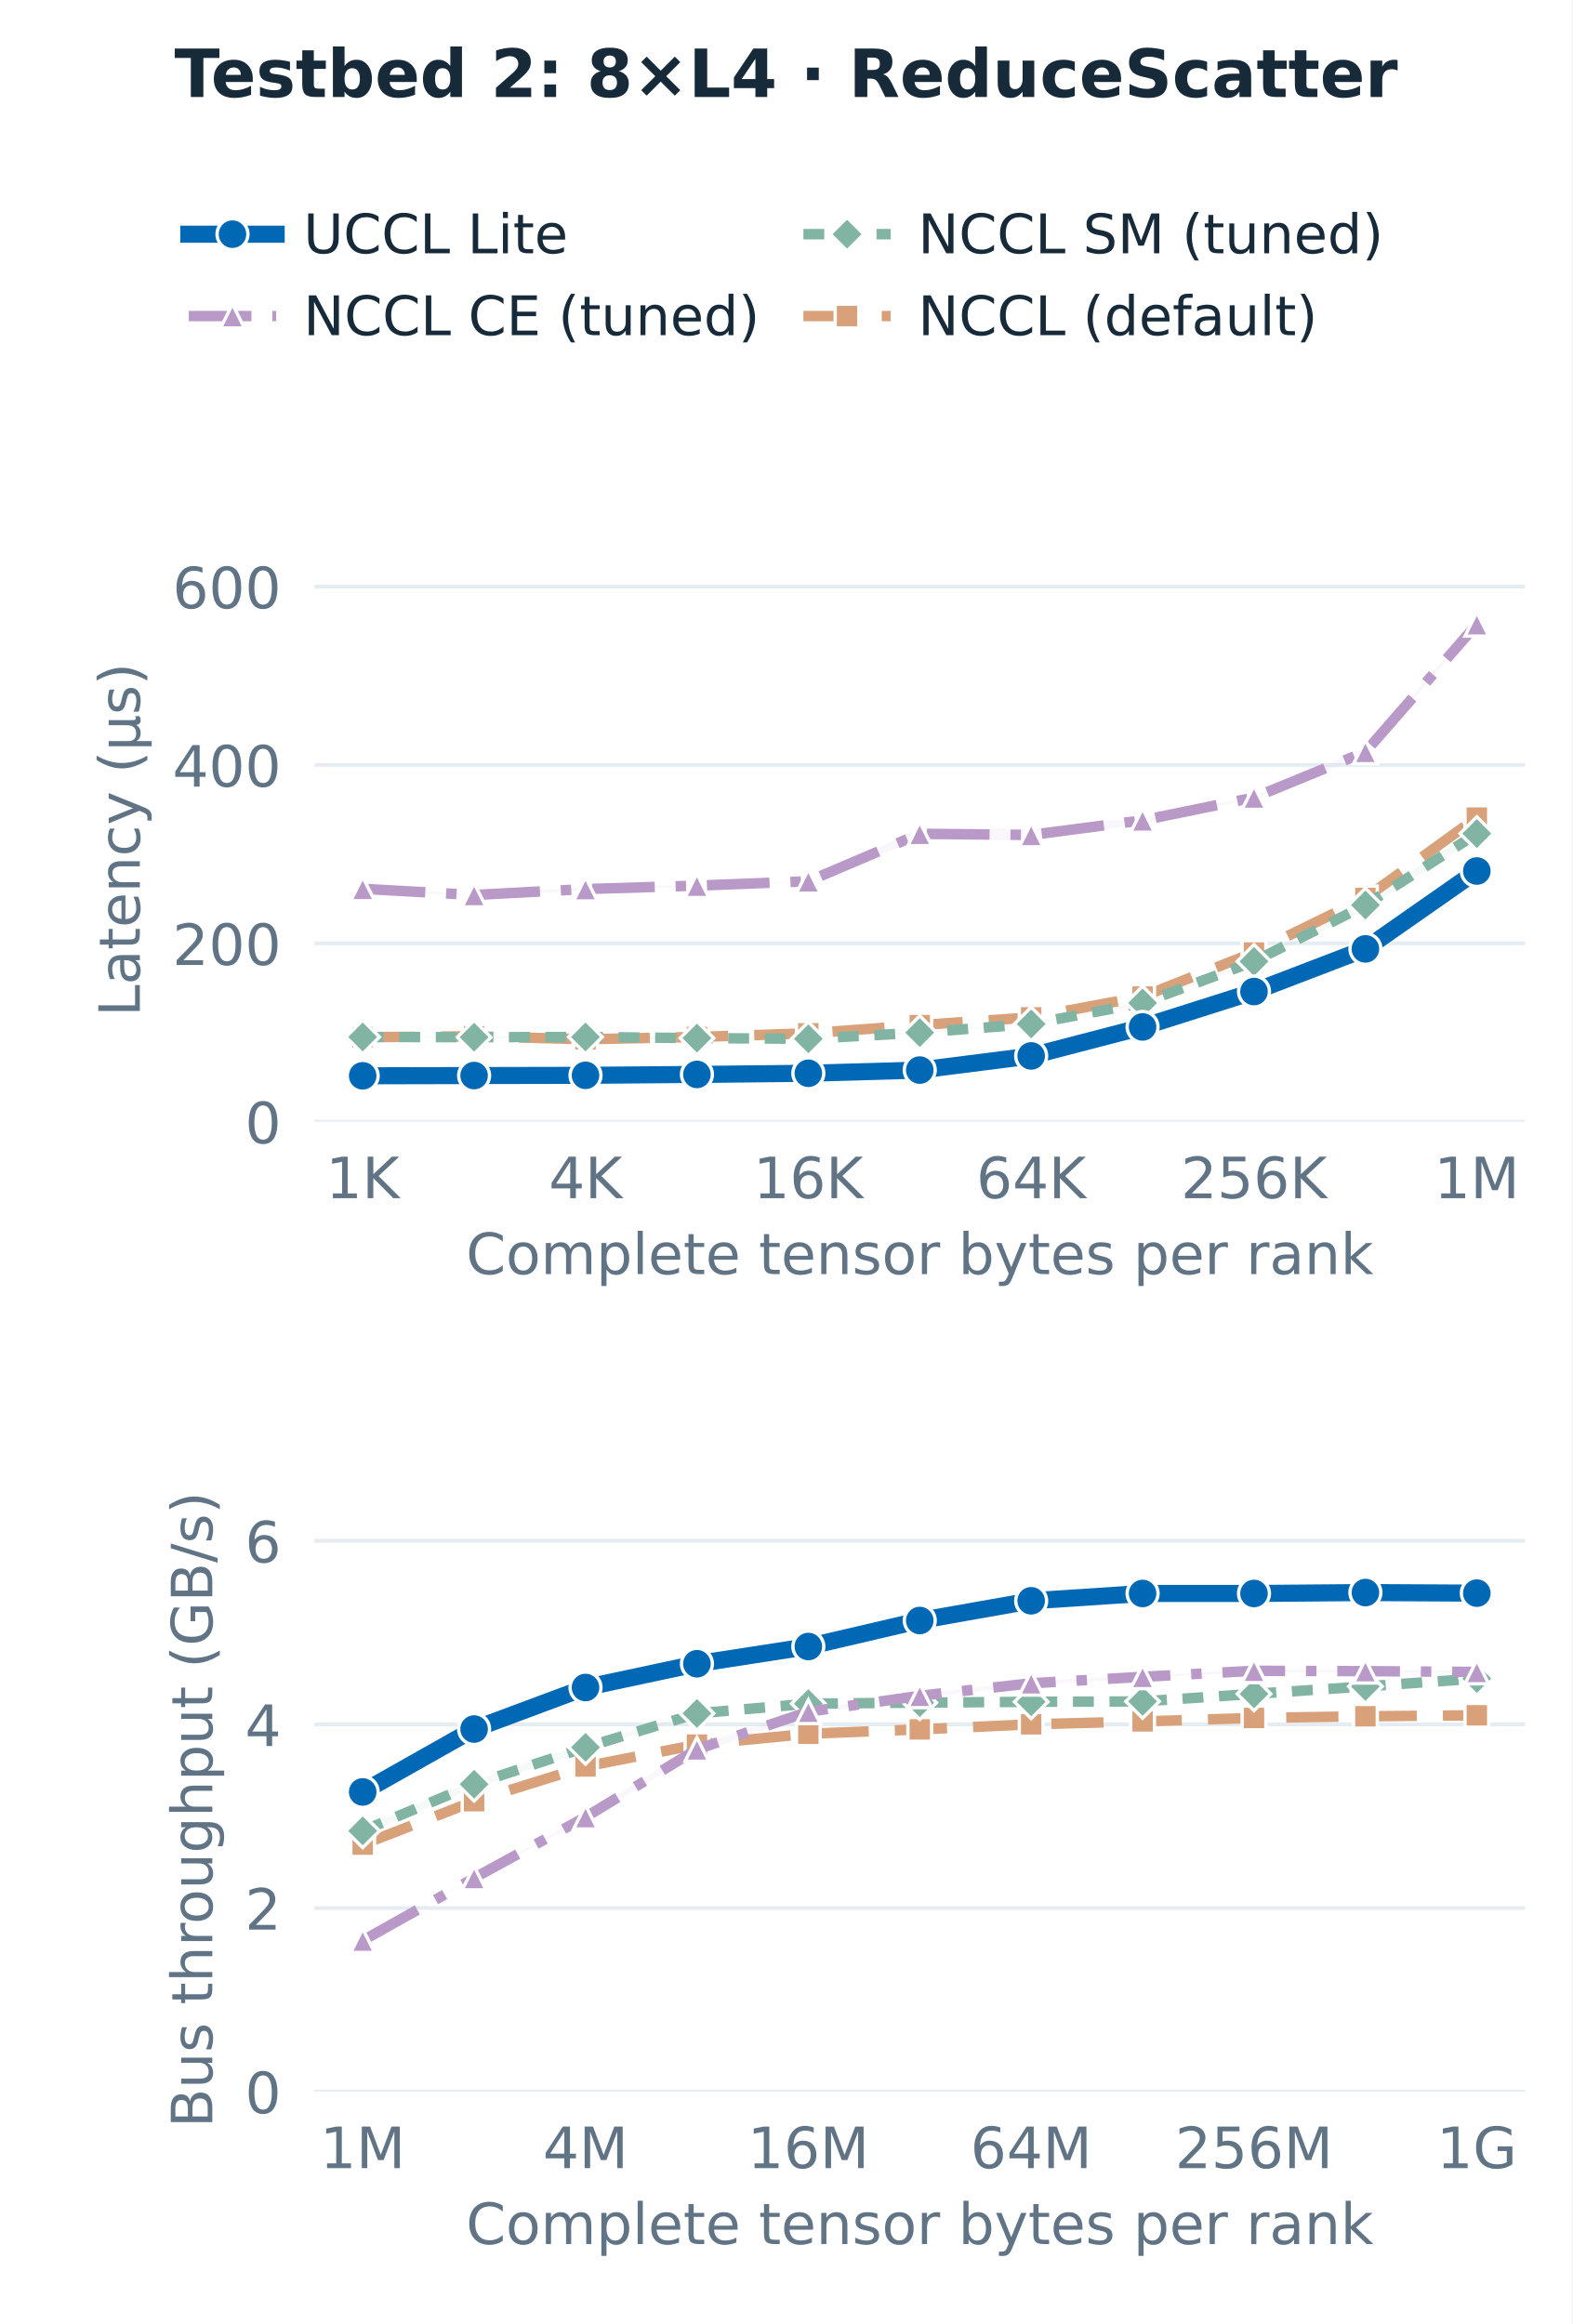
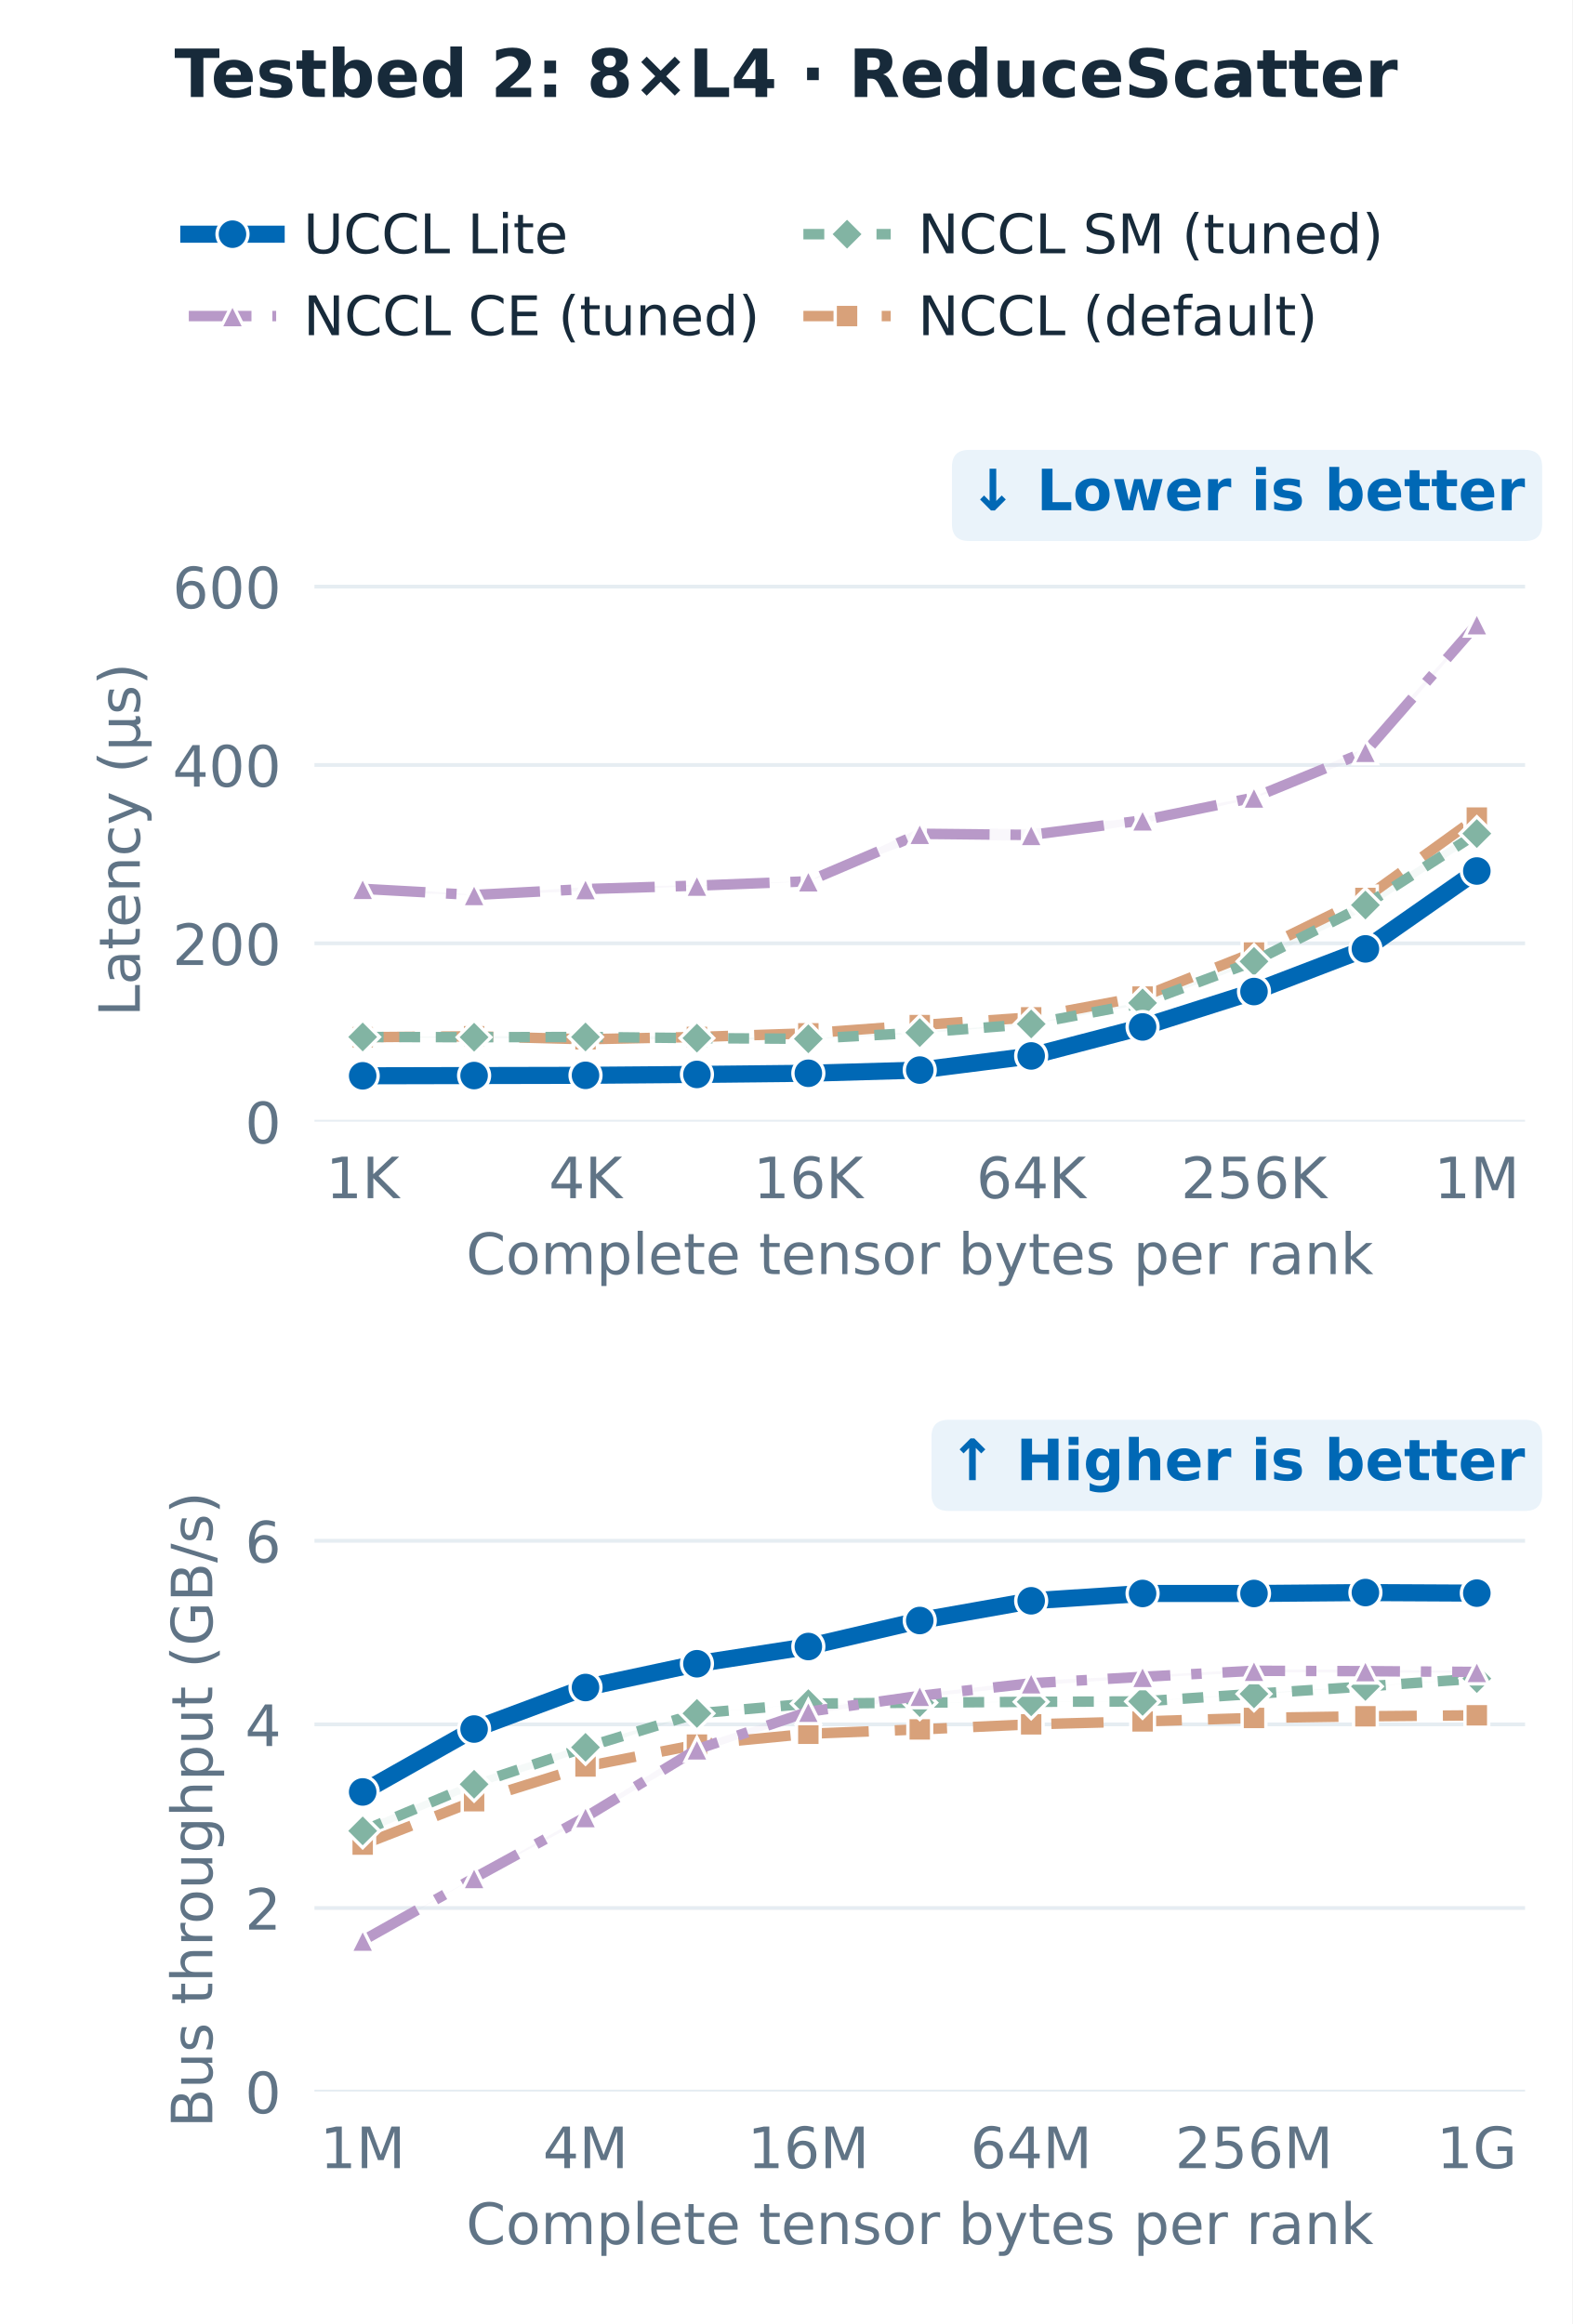
<svg xmlns="http://www.w3.org/2000/svg" xmlns:xlink="http://www.w3.org/1999/xlink" width="331.2pt" height="489.6pt" viewBox="0 0 331.2 489.6" version="1.1">
  <defs>
    <style type="text/css">*{stroke-linejoin: round; stroke-linecap: butt}</style>
  </defs>
  <g id="figure_1">
    <g id="patch_1">
      <path d="M 0 489.6 L 331.2 489.6 L 331.2 0 L 0 0 z " style="fill: #ffffff" />
    </g>
    <g id="axes_1">
      <g id="patch_2">
        <path d="M 66.24 236.304 L 321.264 236.304 L 321.264 117.504 L 66.24 117.504 z " style="fill: #ffffff" />
      </g>
      <g id="matplotlib.axis_1">
        <g id="xtick_1">
          <g id="line2d_1" />
          <g id="text_1">
            <text style="font-size: 12px; font-family: 'DejaVu Sans'; text-anchor: middle; fill: #607486" x="76.402" y="252.421" transform="rotate(-0 76.40159 252.4212)">1K</text>
          </g>
        </g>
        <g id="xtick_2">
          <g id="line2d_2" />
          <g id="text_2">
            <text style="font-size: 12px; font-family: 'DejaVu Sans'; text-anchor: middle; fill: #607486" x="123.342" y="252.421" transform="rotate(-0 123.3418 252.4212)">4K</text>
          </g>
        </g>
        <g id="xtick_3">
          <g id="line2d_3" />
          <g id="text_3">
            <text style="font-size: 12px; font-family: 'DejaVu Sans'; text-anchor: middle; fill: #607486" x="170.282" y="252.421" transform="rotate(-0 170.2819 252.4212)">16K</text>
          </g>
        </g>
        <g id="xtick_4">
          <g id="line2d_4" />
          <g id="text_4">
            <text style="font-size: 12px; font-family: 'DejaVu Sans'; text-anchor: middle; fill: #607486" x="217.222" y="252.421" transform="rotate(-0 217.2221 252.4212)">64K</text>
          </g>
        </g>
        <g id="xtick_5">
          <g id="line2d_5" />
          <g id="text_5">
            <text style="font-size: 12px; font-family: 'DejaVu Sans'; text-anchor: middle; fill: #607486" x="264.162" y="252.421" transform="rotate(-0 264.1622 252.4212)">256K</text>
          </g>
        </g>
        <g id="xtick_6">
          <g id="line2d_6" />
          <g id="text_6">
            <text style="font-size: 12px; font-family: 'DejaVu Sans'; text-anchor: middle; fill: #607486" x="311.102" y="252.421" transform="rotate(-0 311.1024 252.4212)">1M</text>
          </g>
        </g>
        <g id="text_7">
          <text style="font-size: 12px; font-family: 'DejaVu Sans'; text-anchor: middle; fill: #607486" x="193.752" y="268.422" transform="rotate(-0 193.752 268.4221)">Complete tensor bytes per rank</text>
        </g>
      </g>
      <g id="matplotlib.axis_2">
        <g id="ytick_1">
          <g id="line2d_7">
            <path d="M 66.24 236.304 L 321.264 236.304 " clip-path="url(#p69f9a40dbc)" style="fill: none; stroke: #e6edf2; stroke-width: 0.8; stroke-linecap: square" />
          </g>
          <g id="line2d_8" />
          <g id="text_8">
            <text style="font-size: 12px; font-family: 'DejaVu Sans'; text-anchor: end; fill: #607486" x="59.24" y="240.863" transform="rotate(-0 59.24 240.8626)">0</text>
          </g>
        </g>
        <g id="ytick_2">
          <g id="line2d_9">
            <path d="M 66.24 198.731 L 321.264 198.731 " clip-path="url(#p69f9a40dbc)" style="fill: none; stroke: #e6edf2; stroke-width: 0.8; stroke-linecap: square" />
          </g>
          <g id="line2d_10" />
          <g id="text_9">
            <text style="font-size: 12px; font-family: 'DejaVu Sans'; text-anchor: end; fill: #607486" x="59.24" y="203.289" transform="rotate(-0 59.24 203.2894)">200</text>
          </g>
        </g>
        <g id="ytick_3">
          <g id="line2d_11">
            <path d="M 66.24 161.158 L 321.264 161.158 " clip-path="url(#p69f9a40dbc)" style="fill: none; stroke: #e6edf2; stroke-width: 0.8; stroke-linecap: square" />
          </g>
          <g id="line2d_12" />
          <g id="text_10">
            <text style="font-size: 12px; font-family: 'DejaVu Sans'; text-anchor: end; fill: #607486" x="59.24" y="165.716" transform="rotate(-0 59.24 165.7162)">400</text>
          </g>
        </g>
        <g id="ytick_4">
          <g id="line2d_13">
            <path d="M 66.24 123.584 L 321.264 123.584 " clip-path="url(#p69f9a40dbc)" style="fill: none; stroke: #e6edf2; stroke-width: 0.8; stroke-linecap: square" />
          </g>
          <g id="line2d_14" />
          <g id="text_11">
            <text style="font-size: 12px; font-family: 'DejaVu Sans'; text-anchor: end; fill: #607486" x="59.24" y="128.143" transform="rotate(-0 59.24 128.1431)">600</text>
          </g>
        </g>
        <g id="text_12">
          <text style="font-size: 12px; font-family: 'DejaVu Sans'; text-anchor: middle; fill: #607486" x="29.452" y="176.904" transform="rotate(-90 29.45219 176.904)">Latency (µs)</text>
        </g>
      </g>
      <g id="FillBetweenPolyCollection_1">
        <defs>
          <path id="mef6cebc74c" d="M 76.402 -271.187 L 76.402 -271.091 L 99.872 -270.898 L 123.342 -270.898 L 146.812 -270.514 L 170.282 -270.706 L 193.752 -271.86 L 217.222 -273.784 L 240.692 -278.016 L 264.162 -286.673 L 287.632 -297.927 L 311.102 -313.125 L 311.102 -314.856 L 311.102 -314.856 L 287.632 -299.941 L 264.162 -287.442 L 240.692 -278.593 L 217.222 -273.976 L 193.752 -272.245 L 170.282 -270.802 L 146.812 -271.283 L 123.342 -271.379 L 99.872 -271.283 L 76.402 -271.187 z " />
        </defs>
        <g clip-path="url(#p69f9a40dbc)">
          <use xlink:href="#mef6cebc74c" x="0" y="489.6" style="fill: #82b4a3; fill-opacity: 0.08" />
        </g>
      </g>
      <g id="FillBetweenPolyCollection_2">
        <defs>
          <path id="m479cf1d79d" d="M 76.402 -302.929 L 76.402 -301.774 L 99.872 -301.005 L 123.342 -301.871 L 146.812 -302.929 L 170.282 -303.891 L 193.752 -312.74 L 217.222 -312.451 L 240.692 -316.103 L 264.162 -321.397 L 287.632 -330.342 L 311.102 -357.755 L 311.102 -358.429 L 311.102 -358.429 L 287.632 -332.073 L 264.162 -321.775 L 240.692 -317.45 L 217.222 -314.952 L 193.752 -315.144 L 170.282 -303.987 L 146.812 -303.121 L 123.342 -302.73 L 99.872 -301.101 L 76.402 -302.929 z " />
        </defs>
        <g clip-path="url(#p69f9a40dbc)">
          <use xlink:href="#m479cf1d79d" x="0" y="489.6" style="fill: #b899c8; fill-opacity: 0.08" />
        </g>
      </g>
      <g id="line2d_15">
        <path d="M 76.402 218.509 L 99.872 218.317 L 123.342 218.942 L 146.812 218.461 L 170.282 217.692 L 193.752 215.96 L 217.222 214.325 L 240.692 209.95 L 264.162 200.67 L 287.632 189.174 L 311.102 172.243 " clip-path="url(#p69f9a40dbc)" style="fill: none; stroke-dasharray: 11,5.5; stroke-dashoffset: 0; stroke: #d8a17a; stroke-width: 2.2" />
        <defs>
          <path id="m4c7a17d4e1" d="M -2.5 2.5 L 2.5 2.5 L 2.5 -2.5 L -2.5 -2.5 z " style="stroke: #ffffff; stroke-width: 0.7; stroke-linejoin: miter" />
        </defs>
        <g clip-path="url(#p69f9a40dbc)">
          <use xlink:href="#m4c7a17d4e1" x="76.402" y="218.509" style="fill: #d8a17a; stroke: #ffffff; stroke-width: 0.7; stroke-linejoin: miter" />
          <use xlink:href="#m4c7a17d4e1" x="99.872" y="218.317" style="fill: #d8a17a; stroke: #ffffff; stroke-width: 0.7; stroke-linejoin: miter" />
          <use xlink:href="#m4c7a17d4e1" x="123.342" y="218.942" style="fill: #d8a17a; stroke: #ffffff; stroke-width: 0.7; stroke-linejoin: miter" />
          <use xlink:href="#m4c7a17d4e1" x="146.812" y="218.461" style="fill: #d8a17a; stroke: #ffffff; stroke-width: 0.7; stroke-linejoin: miter" />
          <use xlink:href="#m4c7a17d4e1" x="170.282" y="217.692" style="fill: #d8a17a; stroke: #ffffff; stroke-width: 0.7; stroke-linejoin: miter" />
          <use xlink:href="#m4c7a17d4e1" x="193.752" y="215.96" style="fill: #d8a17a; stroke: #ffffff; stroke-width: 0.7; stroke-linejoin: miter" />
          <use xlink:href="#m4c7a17d4e1" x="217.222" y="214.325" style="fill: #d8a17a; stroke: #ffffff; stroke-width: 0.7; stroke-linejoin: miter" />
          <use xlink:href="#m4c7a17d4e1" x="240.692" y="209.95" style="fill: #d8a17a; stroke: #ffffff; stroke-width: 0.7; stroke-linejoin: miter" />
          <use xlink:href="#m4c7a17d4e1" x="264.162" y="200.67" style="fill: #d8a17a; stroke: #ffffff; stroke-width: 0.7; stroke-linejoin: miter" />
          <use xlink:href="#m4c7a17d4e1" x="287.632" y="189.174" style="fill: #d8a17a; stroke: #ffffff; stroke-width: 0.7; stroke-linejoin: miter" />
          <use xlink:href="#m4c7a17d4e1" x="311.102" y="172.243" style="fill: #d8a17a; stroke: #ffffff; stroke-width: 0.7; stroke-linejoin: miter" />
        </g>
      </g>
      <g id="line2d_16">
        <path d="M 76.402 218.461 L 99.872 218.509 L 123.342 218.461 L 146.812 218.702 L 170.282 218.846 L 193.752 217.547 L 217.222 215.72 L 240.692 211.295 L 264.162 202.542 L 287.632 190.666 L 311.102 175.61 " clip-path="url(#p69f9a40dbc)" style="fill: none; stroke-dasharray: 4.4,3.3; stroke-dashoffset: 0; stroke: #82b4a3; stroke-width: 2.2" />
        <defs>
          <path id="m127d683313" d="M -0 3.536 L 3.536 0 L 0 -3.536 L -3.536 -0 z " style="stroke: #ffffff; stroke-width: 0.7; stroke-linejoin: miter" />
        </defs>
        <g clip-path="url(#p69f9a40dbc)">
          <use xlink:href="#m127d683313" x="76.402" y="218.461" style="fill: #82b4a3; stroke: #ffffff; stroke-width: 0.7; stroke-linejoin: miter" />
          <use xlink:href="#m127d683313" x="99.872" y="218.509" style="fill: #82b4a3; stroke: #ffffff; stroke-width: 0.7; stroke-linejoin: miter" />
          <use xlink:href="#m127d683313" x="123.342" y="218.461" style="fill: #82b4a3; stroke: #ffffff; stroke-width: 0.7; stroke-linejoin: miter" />
          <use xlink:href="#m127d683313" x="146.812" y="218.702" style="fill: #82b4a3; stroke: #ffffff; stroke-width: 0.7; stroke-linejoin: miter" />
          <use xlink:href="#m127d683313" x="170.282" y="218.846" style="fill: #82b4a3; stroke: #ffffff; stroke-width: 0.7; stroke-linejoin: miter" />
          <use xlink:href="#m127d683313" x="193.752" y="217.547" style="fill: #82b4a3; stroke: #ffffff; stroke-width: 0.7; stroke-linejoin: miter" />
          <use xlink:href="#m127d683313" x="217.222" y="215.72" style="fill: #82b4a3; stroke: #ffffff; stroke-width: 0.7; stroke-linejoin: miter" />
          <use xlink:href="#m127d683313" x="240.692" y="211.295" style="fill: #82b4a3; stroke: #ffffff; stroke-width: 0.7; stroke-linejoin: miter" />
          <use xlink:href="#m127d683313" x="264.162" y="202.542" style="fill: #82b4a3; stroke: #ffffff; stroke-width: 0.7; stroke-linejoin: miter" />
          <use xlink:href="#m127d683313" x="287.632" y="190.666" style="fill: #82b4a3; stroke: #ffffff; stroke-width: 0.7; stroke-linejoin: miter" />
          <use xlink:href="#m127d683313" x="311.102" y="175.61" style="fill: #82b4a3; stroke: #ffffff; stroke-width: 0.7; stroke-linejoin: miter" />
        </g>
      </g>
      <g id="line2d_17">
        <path d="M 76.402 187.248 L 99.872 188.547 L 123.342 187.3 L 146.812 186.575 L 170.282 185.661 L 193.752 175.658 L 217.222 175.898 L 240.692 172.823 L 264.162 168.014 L 287.632 158.392 L 311.102 131.508 " clip-path="url(#p69f9a40dbc)" style="fill: none; stroke-dasharray: 13.2,4.4,2.2,4.4; stroke-dashoffset: 0; stroke: #b899c8; stroke-width: 2.2" />
        <defs>
          <path id="m6e725affe4" d="M 0 -2.5 L -2.5 2.5 L 2.5 2.5 z " style="stroke: #ffffff; stroke-width: 0.7; stroke-linejoin: miter" />
        </defs>
        <g clip-path="url(#p69f9a40dbc)">
          <use xlink:href="#m6e725affe4" x="76.402" y="187.248" style="fill: #b899c8; stroke: #ffffff; stroke-width: 0.7; stroke-linejoin: miter" />
          <use xlink:href="#m6e725affe4" x="99.872" y="188.547" style="fill: #b899c8; stroke: #ffffff; stroke-width: 0.7; stroke-linejoin: miter" />
          <use xlink:href="#m6e725affe4" x="123.342" y="187.3" style="fill: #b899c8; stroke: #ffffff; stroke-width: 0.7; stroke-linejoin: miter" />
          <use xlink:href="#m6e725affe4" x="146.812" y="186.575" style="fill: #b899c8; stroke: #ffffff; stroke-width: 0.7; stroke-linejoin: miter" />
          <use xlink:href="#m6e725affe4" x="170.282" y="185.661" style="fill: #b899c8; stroke: #ffffff; stroke-width: 0.7; stroke-linejoin: miter" />
          <use xlink:href="#m6e725affe4" x="193.752" y="175.658" style="fill: #b899c8; stroke: #ffffff; stroke-width: 0.7; stroke-linejoin: miter" />
          <use xlink:href="#m6e725affe4" x="217.222" y="175.898" style="fill: #b899c8; stroke: #ffffff; stroke-width: 0.7; stroke-linejoin: miter" />
          <use xlink:href="#m6e725affe4" x="240.692" y="172.823" style="fill: #b899c8; stroke: #ffffff; stroke-width: 0.7; stroke-linejoin: miter" />
          <use xlink:href="#m6e725affe4" x="264.162" y="168.014" style="fill: #b899c8; stroke: #ffffff; stroke-width: 0.7; stroke-linejoin: miter" />
          <use xlink:href="#m6e725affe4" x="287.632" y="158.392" style="fill: #b899c8; stroke: #ffffff; stroke-width: 0.7; stroke-linejoin: miter" />
          <use xlink:href="#m6e725affe4" x="311.102" y="131.508" style="fill: #b899c8; stroke: #ffffff; stroke-width: 0.7; stroke-linejoin: miter" />
        </g>
      </g>
+       <g id="text_13">
+         <g id="patch_3">
+           <path d="M 204.129 113.976 L 321.264 113.976 Q 324.864 113.976 324.864 110.376 L 324.864 98.375 Q 324.864 94.775 321.264 94.775 L 204.129 94.775 Q 200.529 94.775 200.529 98.375 L 200.529 110.376 Q 200.529 113.976 204.129 113.976 z " style="fill: #eaf3fa" />
+         </g>
+         <text style="font-weight: 700; font-size: 12px; font-family: 'DejaVu Sans'; text-anchor: end; fill: #0068b5" x="321.264" y="107.493" transform="rotate(-0 321.264 107.4932)">↓ Lower is better</text>
+       </g>
      <g id="line2d_18">
        <path d="M 76.402 226.642 L 99.872 226.589 L 123.342 226.541 L 146.812 226.352 L 170.282 226.108 L 193.752 225.435 L 217.222 222.455 L 240.692 216.345 L 264.162 208.891 L 287.632 199.902 L 311.102 183.497 " clip-path="url(#p69f9a40dbc)" style="fill: none; stroke: #0068b5; stroke-width: 3.6; stroke-linecap: square" />
        <defs>
          <path id="me5beb2e30b" d="M 0 3.25 C 0.862 3.25 1.689 2.908 2.298 2.298 C 2.908 1.689 3.25 0.862 3.25 0 C 3.25 -0.862 2.908 -1.689 2.298 -2.298 C 1.689 -2.908 0.862 -3.25 0 -3.25 C -0.862 -3.25 -1.689 -2.908 -2.298 -2.298 C -2.908 -1.689 -3.25 -0.862 -3.25 0 C -3.25 0.862 -2.908 1.689 -2.298 2.298 C -1.689 2.908 -0.862 3.25 0 3.25 z " style="stroke: #ffffff; stroke-width: 0.7" />
        </defs>
        <g clip-path="url(#p69f9a40dbc)">
          <use xlink:href="#me5beb2e30b" x="76.402" y="226.642" style="fill: #0068b5; stroke: #ffffff; stroke-width: 0.7" />
          <use xlink:href="#me5beb2e30b" x="99.872" y="226.589" style="fill: #0068b5; stroke: #ffffff; stroke-width: 0.7" />
          <use xlink:href="#me5beb2e30b" x="123.342" y="226.541" style="fill: #0068b5; stroke: #ffffff; stroke-width: 0.7" />
          <use xlink:href="#me5beb2e30b" x="146.812" y="226.352" style="fill: #0068b5; stroke: #ffffff; stroke-width: 0.7" />
          <use xlink:href="#me5beb2e30b" x="170.282" y="226.108" style="fill: #0068b5; stroke: #ffffff; stroke-width: 0.7" />
          <use xlink:href="#me5beb2e30b" x="193.752" y="225.435" style="fill: #0068b5; stroke: #ffffff; stroke-width: 0.7" />
          <use xlink:href="#me5beb2e30b" x="217.222" y="222.455" style="fill: #0068b5; stroke: #ffffff; stroke-width: 0.7" />
          <use xlink:href="#me5beb2e30b" x="240.692" y="216.345" style="fill: #0068b5; stroke: #ffffff; stroke-width: 0.7" />
          <use xlink:href="#me5beb2e30b" x="264.162" y="208.891" style="fill: #0068b5; stroke: #ffffff; stroke-width: 0.7" />
          <use xlink:href="#me5beb2e30b" x="287.632" y="199.902" style="fill: #0068b5; stroke: #ffffff; stroke-width: 0.7" />
          <use xlink:href="#me5beb2e30b" x="311.102" y="183.497" style="fill: #0068b5; stroke: #ffffff; stroke-width: 0.7" />
        </g>
      </g>
    </g>
    <g id="axes_2">
-       <g id="patch_3">
+       <g id="patch_4">
        <path d="M 66.24 440.64 L 321.264 440.64 L 321.264 321.84 L 66.24 321.84 z " style="fill: #ffffff" />
      </g>
      <g id="matplotlib.axis_3">
        <g id="xtick_7">
          <g id="line2d_19" />
-           <g id="text_13">
+           <g id="text_14">
            <text style="font-size: 12px; font-family: 'DejaVu Sans'; text-anchor: middle; fill: #607486" x="76.402" y="456.757" transform="rotate(-0 76.40159 456.7572)">1M</text>
          </g>
        </g>
        <g id="xtick_8">
          <g id="line2d_20" />
-           <g id="text_14">
+           <g id="text_15">
            <text style="font-size: 12px; font-family: 'DejaVu Sans'; text-anchor: middle; fill: #607486" x="123.342" y="456.757" transform="rotate(-0 123.3418 456.7572)">4M</text>
          </g>
        </g>
        <g id="xtick_9">
          <g id="line2d_21" />
-           <g id="text_15">
+           <g id="text_16">
            <text style="font-size: 12px; font-family: 'DejaVu Sans'; text-anchor: middle; fill: #607486" x="170.282" y="456.757" transform="rotate(-0 170.2819 456.7572)">16M</text>
          </g>
        </g>
        <g id="xtick_10">
          <g id="line2d_22" />
-           <g id="text_16">
+           <g id="text_17">
            <text style="font-size: 12px; font-family: 'DejaVu Sans'; text-anchor: middle; fill: #607486" x="217.222" y="456.757" transform="rotate(-0 217.2221 456.7572)">64M</text>
          </g>
        </g>
        <g id="xtick_11">
          <g id="line2d_23" />
-           <g id="text_17">
+           <g id="text_18">
            <text style="font-size: 12px; font-family: 'DejaVu Sans'; text-anchor: middle; fill: #607486" x="264.162" y="456.757" transform="rotate(-0 264.1622 456.7572)">256M</text>
          </g>
        </g>
        <g id="xtick_12">
          <g id="line2d_24" />
-           <g id="text_18">
+           <g id="text_19">
            <text style="font-size: 12px; font-family: 'DejaVu Sans'; text-anchor: middle; fill: #607486" x="311.102" y="456.757" transform="rotate(-0 311.1024 456.7572)">1G</text>
          </g>
        </g>
-         <g id="text_19">
+         <g id="text_20">
          <text style="font-size: 12px; font-family: 'DejaVu Sans'; text-anchor: middle; fill: #607486" x="193.752" y="472.758" transform="rotate(-0 193.752 472.7581)">Complete tensor bytes per rank</text>
        </g>
      </g>
      <g id="matplotlib.axis_4">
        <g id="ytick_5">
          <g id="line2d_25">
            <path d="M 66.24 440.64 L 321.264 440.64 " clip-path="url(#p44dcc93f7a)" style="fill: none; stroke: #e6edf2; stroke-width: 0.8; stroke-linecap: square" />
          </g>
          <g id="line2d_26" />
-           <g id="text_20">
+           <g id="text_21">
            <text style="font-size: 12px; font-family: 'DejaVu Sans'; text-anchor: end; fill: #607486" x="59.24" y="445.199" transform="rotate(-0 59.24 445.1986)">0</text>
          </g>
        </g>
        <g id="ytick_6">
          <g id="line2d_27">
            <path d="M 66.24 401.959 L 321.264 401.959 " clip-path="url(#p44dcc93f7a)" style="fill: none; stroke: #e6edf2; stroke-width: 0.8; stroke-linecap: square" />
          </g>
          <g id="line2d_28" />
-           <g id="text_21">
+           <g id="text_22">
            <text style="font-size: 12px; font-family: 'DejaVu Sans'; text-anchor: end; fill: #607486" x="59.24" y="406.518" transform="rotate(-0 59.24 406.5178)">2</text>
          </g>
        </g>
        <g id="ytick_7">
          <g id="line2d_29">
            <path d="M 66.24 363.278 L 321.264 363.278 " clip-path="url(#p44dcc93f7a)" style="fill: none; stroke: #e6edf2; stroke-width: 0.8; stroke-linecap: square" />
          </g>
          <g id="line2d_30" />
-           <g id="text_22">
+           <g id="text_23">
            <text style="font-size: 12px; font-family: 'DejaVu Sans'; text-anchor: end; fill: #607486" x="59.24" y="367.837" transform="rotate(-0 59.24 367.837)">4</text>
          </g>
        </g>
        <g id="ytick_8">
          <g id="line2d_31">
            <path d="M 66.24 324.598 L 321.264 324.598 " clip-path="url(#p44dcc93f7a)" style="fill: none; stroke: #e6edf2; stroke-width: 0.8; stroke-linecap: square" />
          </g>
          <g id="line2d_32" />
-           <g id="text_23">
+           <g id="text_24">
            <text style="font-size: 12px; font-family: 'DejaVu Sans'; text-anchor: end; fill: #607486" x="59.24" y="329.156" transform="rotate(-0 59.24 329.1563)">6</text>
          </g>
        </g>
-         <g id="text_24">
+         <g id="text_25">
          <text style="font-size: 12px; font-family: 'DejaVu Sans'; text-anchor: middle; fill: #607486" x="44.722" y="381.24" transform="rotate(-90 44.72219 381.24)">Bus throughput (GB/s)</text>
        </g>
      </g>
      <g id="FillBetweenPolyCollection_3">
        <defs>
          <path id="m4e880fe279" d="M 76.402 -104.68 L 76.402 -103.113 L 99.872 -112.846 L 123.342 -120.79 L 146.812 -128.611 L 170.282 -130.676 L 193.752 -130.888 L 217.222 -131.045 L 240.692 -131.152 L 264.162 -132.662 L 287.632 -134.279 L 311.102 -135.932 L 311.102 -136.014 L 311.102 -136.014 L 287.632 -134.352 L 264.162 -132.833 L 240.692 -131.172 L 217.222 -131.106 L 193.752 -130.918 L 170.282 -130.701 L 146.812 -128.656 L 123.342 -122.194 L 99.872 -114.6 L 76.402 -104.68 z " />
        </defs>
        <g clip-path="url(#p44dcc93f7a)">
          <use xlink:href="#m4e880fe279" x="0" y="489.6" style="fill: #82b4a3; fill-opacity: 0.08" />
        </g>
      </g>
      <g id="FillBetweenPolyCollection_4">
        <defs>
          <path id="m8f21393bda" d="M 76.402 -80.873 L 76.402 -80.669 L 99.872 -93.912 L 123.342 -106.342 L 146.812 -120.163 L 170.282 -128.428 L 193.752 -131.979 L 217.222 -134.479 L 240.692 -136.098 L 264.162 -137.312 L 287.632 -137.222 L 311.102 -137.179 L 311.102 -137.561 L 311.102 -137.561 L 287.632 -137.855 L 264.162 -137.917 L 240.692 -136.591 L 217.222 -135.497 L 193.752 -132.707 L 170.282 -129.56 L 146.812 -121.982 L 123.342 -107.258 L 99.872 -94 L 76.402 -80.873 z " />
        </defs>
        <g clip-path="url(#p44dcc93f7a)">
          <use xlink:href="#m8f21393bda" x="0" y="489.6" style="fill: #b899c8; fill-opacity: 0.08" />
        </g>
      </g>
      <g id="line2d_33">
        <path d="M 76.402 388.601 L 99.872 379.461 L 123.342 372.144 L 146.812 367.541 L 170.282 365.256 L 193.752 364.335 L 217.222 363.268 L 240.692 362.645 L 264.162 361.923 L 287.632 361.571 L 311.102 361.367 " clip-path="url(#p44dcc93f7a)" style="fill: none; stroke-dasharray: 11,5.5; stroke-dashoffset: 0; stroke: #d8a17a; stroke-width: 2.2" />
        <g clip-path="url(#p44dcc93f7a)">
          <use xlink:href="#m4c7a17d4e1" x="76.402" y="388.601" style="fill: #d8a17a; stroke: #ffffff; stroke-width: 0.7; stroke-linejoin: miter" />
          <use xlink:href="#m4c7a17d4e1" x="99.872" y="379.461" style="fill: #d8a17a; stroke: #ffffff; stroke-width: 0.7; stroke-linejoin: miter" />
          <use xlink:href="#m4c7a17d4e1" x="123.342" y="372.144" style="fill: #d8a17a; stroke: #ffffff; stroke-width: 0.7; stroke-linejoin: miter" />
          <use xlink:href="#m4c7a17d4e1" x="146.812" y="367.541" style="fill: #d8a17a; stroke: #ffffff; stroke-width: 0.7; stroke-linejoin: miter" />
          <use xlink:href="#m4c7a17d4e1" x="170.282" y="365.256" style="fill: #d8a17a; stroke: #ffffff; stroke-width: 0.7; stroke-linejoin: miter" />
          <use xlink:href="#m4c7a17d4e1" x="193.752" y="364.335" style="fill: #d8a17a; stroke: #ffffff; stroke-width: 0.7; stroke-linejoin: miter" />
          <use xlink:href="#m4c7a17d4e1" x="217.222" y="363.268" style="fill: #d8a17a; stroke: #ffffff; stroke-width: 0.7; stroke-linejoin: miter" />
          <use xlink:href="#m4c7a17d4e1" x="240.692" y="362.645" style="fill: #d8a17a; stroke: #ffffff; stroke-width: 0.7; stroke-linejoin: miter" />
          <use xlink:href="#m4c7a17d4e1" x="264.162" y="361.923" style="fill: #d8a17a; stroke: #ffffff; stroke-width: 0.7; stroke-linejoin: miter" />
          <use xlink:href="#m4c7a17d4e1" x="287.632" y="361.571" style="fill: #d8a17a; stroke: #ffffff; stroke-width: 0.7; stroke-linejoin: miter" />
          <use xlink:href="#m4c7a17d4e1" x="311.102" y="361.367" style="fill: #d8a17a; stroke: #ffffff; stroke-width: 0.7; stroke-linejoin: miter" />
        </g>
      </g>
      <g id="line2d_34">
        <path d="M 76.402 385.715 L 99.872 375.889 L 123.342 368.115 L 146.812 360.966 L 170.282 358.912 L 193.752 358.697 L 217.222 358.524 L 240.692 358.438 L 264.162 356.852 L 287.632 355.285 L 311.102 353.627 " clip-path="url(#p44dcc93f7a)" style="fill: none; stroke-dasharray: 4.4,3.3; stroke-dashoffset: 0; stroke: #82b4a3; stroke-width: 2.2" />
        <g clip-path="url(#p44dcc93f7a)">
          <use xlink:href="#m127d683313" x="76.402" y="385.715" style="fill: #82b4a3; stroke: #ffffff; stroke-width: 0.7; stroke-linejoin: miter" />
          <use xlink:href="#m127d683313" x="99.872" y="375.889" style="fill: #82b4a3; stroke: #ffffff; stroke-width: 0.7; stroke-linejoin: miter" />
          <use xlink:href="#m127d683313" x="123.342" y="368.115" style="fill: #82b4a3; stroke: #ffffff; stroke-width: 0.7; stroke-linejoin: miter" />
          <use xlink:href="#m127d683313" x="146.812" y="360.966" style="fill: #82b4a3; stroke: #ffffff; stroke-width: 0.7; stroke-linejoin: miter" />
          <use xlink:href="#m127d683313" x="170.282" y="358.912" style="fill: #82b4a3; stroke: #ffffff; stroke-width: 0.7; stroke-linejoin: miter" />
          <use xlink:href="#m127d683313" x="193.752" y="358.697" style="fill: #82b4a3; stroke: #ffffff; stroke-width: 0.7; stroke-linejoin: miter" />
          <use xlink:href="#m127d683313" x="217.222" y="358.524" style="fill: #82b4a3; stroke: #ffffff; stroke-width: 0.7; stroke-linejoin: miter" />
          <use xlink:href="#m127d683313" x="240.692" y="358.438" style="fill: #82b4a3; stroke: #ffffff; stroke-width: 0.7; stroke-linejoin: miter" />
          <use xlink:href="#m127d683313" x="264.162" y="356.852" style="fill: #82b4a3; stroke: #ffffff; stroke-width: 0.7; stroke-linejoin: miter" />
          <use xlink:href="#m127d683313" x="287.632" y="355.285" style="fill: #82b4a3; stroke: #ffffff; stroke-width: 0.7; stroke-linejoin: miter" />
          <use xlink:href="#m127d683313" x="311.102" y="353.627" style="fill: #82b4a3; stroke: #ffffff; stroke-width: 0.7; stroke-linejoin: miter" />
        </g>
      </g>
      <g id="line2d_35">
        <path d="M 76.402 408.829 L 99.872 395.644 L 123.342 382.804 L 146.812 368.539 L 170.282 360.61 L 193.752 357.259 L 217.222 354.615 L 240.692 353.256 L 264.162 351.987 L 287.632 352.063 L 311.102 352.23 " clip-path="url(#p44dcc93f7a)" style="fill: none; stroke-dasharray: 13.2,4.4,2.2,4.4; stroke-dashoffset: 0; stroke: #b899c8; stroke-width: 2.2" />
        <g clip-path="url(#p44dcc93f7a)">
          <use xlink:href="#m6e725affe4" x="76.402" y="408.829" style="fill: #b899c8; stroke: #ffffff; stroke-width: 0.7; stroke-linejoin: miter" />
          <use xlink:href="#m6e725affe4" x="99.872" y="395.644" style="fill: #b899c8; stroke: #ffffff; stroke-width: 0.7; stroke-linejoin: miter" />
          <use xlink:href="#m6e725affe4" x="123.342" y="382.804" style="fill: #b899c8; stroke: #ffffff; stroke-width: 0.7; stroke-linejoin: miter" />
          <use xlink:href="#m6e725affe4" x="146.812" y="368.539" style="fill: #b899c8; stroke: #ffffff; stroke-width: 0.7; stroke-linejoin: miter" />
          <use xlink:href="#m6e725affe4" x="170.282" y="360.61" style="fill: #b899c8; stroke: #ffffff; stroke-width: 0.7; stroke-linejoin: miter" />
          <use xlink:href="#m6e725affe4" x="193.752" y="357.259" style="fill: #b899c8; stroke: #ffffff; stroke-width: 0.7; stroke-linejoin: miter" />
          <use xlink:href="#m6e725affe4" x="217.222" y="354.615" style="fill: #b899c8; stroke: #ffffff; stroke-width: 0.7; stroke-linejoin: miter" />
          <use xlink:href="#m6e725affe4" x="240.692" y="353.256" style="fill: #b899c8; stroke: #ffffff; stroke-width: 0.7; stroke-linejoin: miter" />
          <use xlink:href="#m6e725affe4" x="264.162" y="351.987" style="fill: #b899c8; stroke: #ffffff; stroke-width: 0.7; stroke-linejoin: miter" />
          <use xlink:href="#m6e725affe4" x="287.632" y="352.063" style="fill: #b899c8; stroke: #ffffff; stroke-width: 0.7; stroke-linejoin: miter" />
          <use xlink:href="#m6e725affe4" x="311.102" y="352.23" style="fill: #b899c8; stroke: #ffffff; stroke-width: 0.7; stroke-linejoin: miter" />
        </g>
      </g>
+       <g id="text_26">
+         <g id="patch_5">
+           <path d="M 199.818 318.312 L 321.264 318.312 Q 324.864 318.312 324.864 314.712 L 324.864 302.711 Q 324.864 299.111 321.264 299.111 L 199.818 299.111 Q 196.218 299.111 196.218 302.711 L 196.218 314.712 Q 196.218 318.312 199.818 318.312 z " style="fill: #eaf3fa" />
+         </g>
+         <text style="font-weight: 700; font-size: 12px; font-family: 'DejaVu Sans'; text-anchor: end; fill: #0068b5" x="321.264" y="311.829" transform="rotate(-0 321.264 311.8292)">↑ Higher is better</text>
+       </g>
      <g id="line2d_36">
        <path d="M 76.402 377.511 L 99.872 364.259 L 123.342 355.511 L 146.812 350.502 L 170.282 346.875 L 193.752 341.396 L 217.222 337.241 L 240.692 335.697 L 264.162 335.7 L 287.632 335.507 L 311.102 335.627 " clip-path="url(#p44dcc93f7a)" style="fill: none; stroke: #0068b5; stroke-width: 3.6; stroke-linecap: square" />
        <g clip-path="url(#p44dcc93f7a)">
          <use xlink:href="#me5beb2e30b" x="76.402" y="377.511" style="fill: #0068b5; stroke: #ffffff; stroke-width: 0.7" />
          <use xlink:href="#me5beb2e30b" x="99.872" y="364.259" style="fill: #0068b5; stroke: #ffffff; stroke-width: 0.7" />
          <use xlink:href="#me5beb2e30b" x="123.342" y="355.511" style="fill: #0068b5; stroke: #ffffff; stroke-width: 0.7" />
          <use xlink:href="#me5beb2e30b" x="146.812" y="350.502" style="fill: #0068b5; stroke: #ffffff; stroke-width: 0.7" />
          <use xlink:href="#me5beb2e30b" x="170.282" y="346.875" style="fill: #0068b5; stroke: #ffffff; stroke-width: 0.7" />
          <use xlink:href="#me5beb2e30b" x="193.752" y="341.396" style="fill: #0068b5; stroke: #ffffff; stroke-width: 0.7" />
          <use xlink:href="#me5beb2e30b" x="217.222" y="337.241" style="fill: #0068b5; stroke: #ffffff; stroke-width: 0.7" />
          <use xlink:href="#me5beb2e30b" x="240.692" y="335.697" style="fill: #0068b5; stroke: #ffffff; stroke-width: 0.7" />
          <use xlink:href="#me5beb2e30b" x="264.162" y="335.7" style="fill: #0068b5; stroke: #ffffff; stroke-width: 0.7" />
          <use xlink:href="#me5beb2e30b" x="287.632" y="335.507" style="fill: #0068b5; stroke: #ffffff; stroke-width: 0.7" />
          <use xlink:href="#me5beb2e30b" x="311.102" y="335.627" style="fill: #0068b5; stroke: #ffffff; stroke-width: 0.7" />
        </g>
      </g>
    </g>
-     <g id="text_25">
+     <g id="text_27">
      <text style="font-weight: 700; font-size: 14px; font-family: 'DejaVu Sans'; text-anchor: middle; fill: #172a3a" x="165.6" y="20.43" transform="rotate(-0 165.6 20.42981)">Testbed 2: 8×L4 · ReduceScatter</text>
    </g>
    <g id="legend_1">
      <g id="line2d_37">
        <path d="M 39.774 49.335 L 48.974 49.335 L 58.174 49.335 " style="fill: none; stroke: #0068b5; stroke-width: 3.6; stroke-linecap: square" />
        <g>
          <use xlink:href="#me5beb2e30b" x="48.974" y="49.335" style="fill: #0068b5; stroke: #ffffff; stroke-width: 0.7" />
        </g>
      </g>
-       <g id="text_26">
+       <g id="text_28">
        <text style="font-size: 11.5px; font-family: 'DejaVu Sans'; text-anchor: start; fill: #172a3a" x="63.924" y="53.36" transform="rotate(-0 63.92383 53.3602)">UCCL Lite</text>
      </g>
      <g id="line2d_38">
        <path d="M 39.774 66.586 L 48.974 66.586 L 58.174 66.586 " style="fill: none; stroke-dasharray: 13.2,4.4,2.2,4.4; stroke-dashoffset: 0; stroke: #b899c8; stroke-width: 2.2" />
        <g>
          <use xlink:href="#m6e725affe4" x="48.974" y="66.586" style="fill: #b899c8; stroke: #ffffff; stroke-width: 0.7; stroke-linejoin: miter" />
        </g>
      </g>
-       <g id="text_27">
+       <g id="text_29">
        <text style="font-size: 11.5px; font-family: 'DejaVu Sans'; text-anchor: start; fill: #172a3a" x="63.924" y="70.611" transform="rotate(-0 63.92383 70.6111)">NCCL CE (tuned)</text>
      </g>
      <g id="line2d_39">
        <path d="M 169.237 49.335 L 178.437 49.335 L 187.637 49.335 " style="fill: none; stroke-dasharray: 4.4,3.3; stroke-dashoffset: 0; stroke: #82b4a3; stroke-width: 2.2" />
        <g>
          <use xlink:href="#m127d683313" x="178.437" y="49.335" style="fill: #82b4a3; stroke: #ffffff; stroke-width: 0.7; stroke-linejoin: miter" />
        </g>
      </g>
-       <g id="text_28">
+       <g id="text_30">
        <text style="font-size: 11.5px; font-family: 'DejaVu Sans'; text-anchor: start; fill: #172a3a" x="193.387" y="53.36" transform="rotate(-0 193.3869 53.3602)">NCCL SM (tuned)</text>
      </g>
      <g id="line2d_40">
        <path d="M 169.237 66.586 L 178.437 66.586 L 187.637 66.586 " style="fill: none; stroke-dasharray: 11,5.5; stroke-dashoffset: 0; stroke: #d8a17a; stroke-width: 2.2" />
        <g>
          <use xlink:href="#m4c7a17d4e1" x="178.437" y="66.586" style="fill: #d8a17a; stroke: #ffffff; stroke-width: 0.7; stroke-linejoin: miter" />
        </g>
      </g>
-       <g id="text_29">
+       <g id="text_31">
        <text style="font-size: 11.5px; font-family: 'DejaVu Sans'; text-anchor: start; fill: #172a3a" x="193.387" y="70.611" transform="rotate(-0 193.3869 70.6111)">NCCL (default)</text>
      </g>
    </g>
  </g>
  <defs>
    <clipPath id="p69f9a40dbc">
      <rect x="66.24" y="117.504" width="255.024" height="118.8" />
    </clipPath>
    <clipPath id="p44dcc93f7a">
      <rect x="66.24" y="321.84" width="255.024" height="118.8" />
    </clipPath>
  </defs>
</svg>
